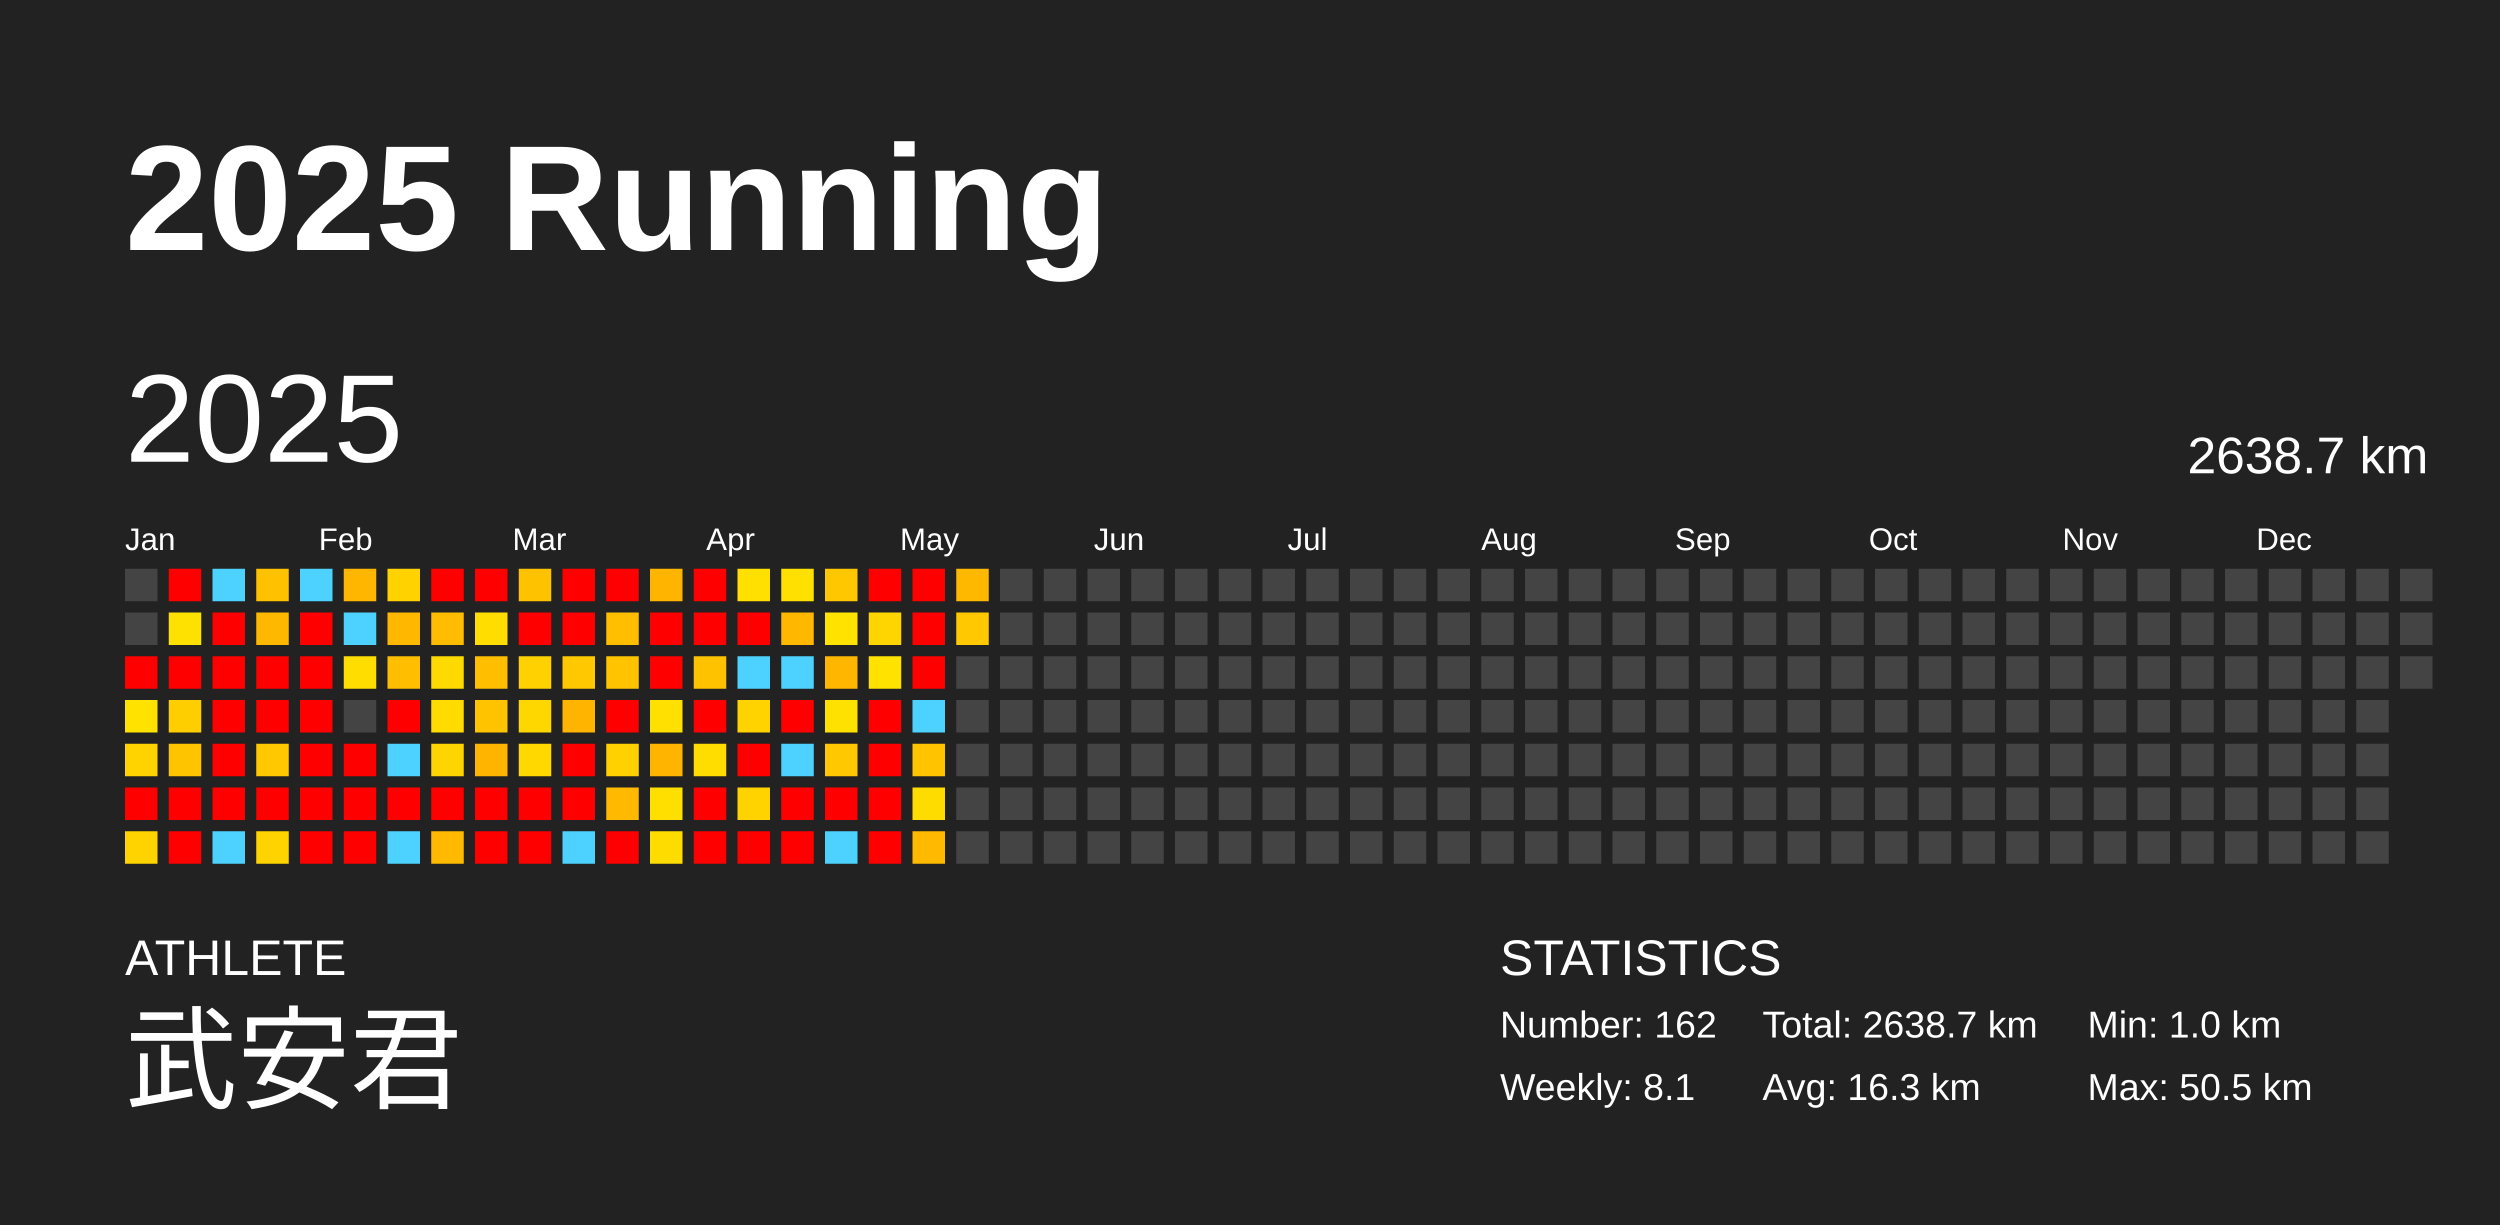
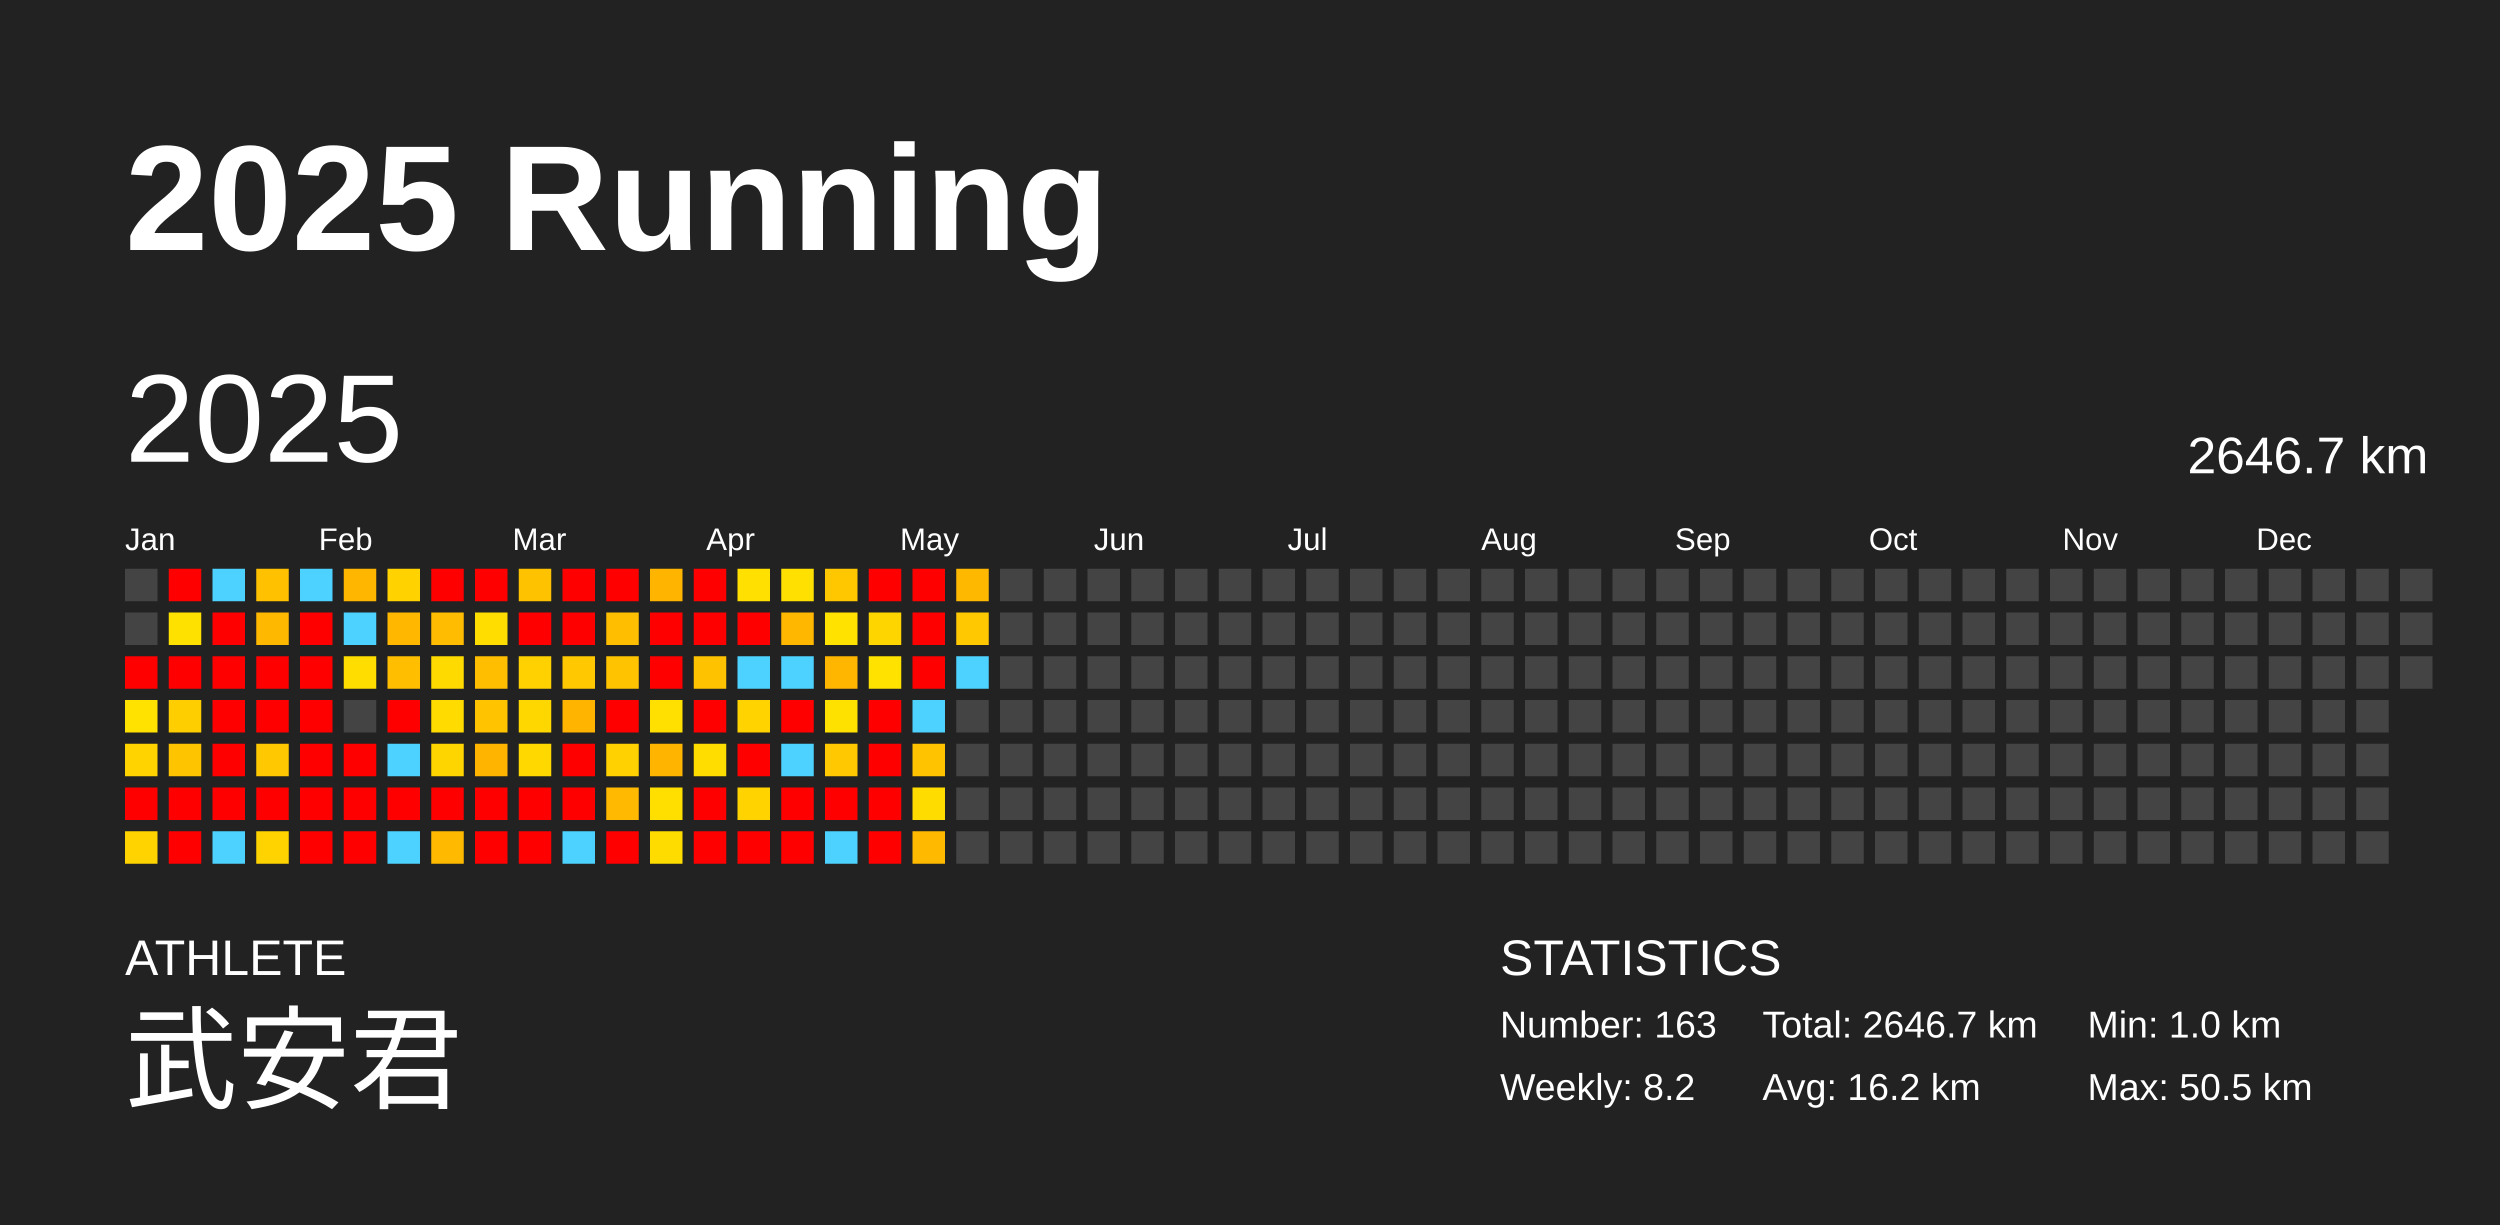
<svg xmlns="http://www.w3.org/2000/svg" baseProfile="full" height="98mm" version="1.1" viewBox="0,0,200,98" width="200mm">
  <defs />
  <rect fill="#222222" height="98" width="200" x="0" y="0" />
  <text fill="#FFFFFF" style="font-size:12px; font-family:Arial; font-weight:bold;" x="10" y="20">2025 Running</text>
  <text fill="#FFFFFF" style="font-size:4px; font-family:Arial" x="10" y="78">ATHLETE</text>
  <text fill="#FFFFFF" style="font-size:9px; font-family:Arial" x="10" y="88">武安君</text>
  <text fill="#FFFFFF" style="font-size:4px; font-family:Arial" x="120" y="78">STATISTICS</text>
-   <text fill="#FFFFFF" style="font-size:3px; font-family:Arial" x="120" y="83">Number: 162</text>
-   <text fill="#FFFFFF" style="font-size:3px; font-family:Arial" x="120" y="88">Weekly: 8.1</text>
-   <text fill="#FFFFFF" style="font-size:3px; font-family:Arial" x="141" y="83">Total: 2638.7 km</text>
-   <text fill="#FFFFFF" style="font-size:3px; font-family:Arial" x="141" y="88">Avg: 16.3 km</text>
+   <text fill="#FFFFFF" style="font-size:3px; font-family:Arial" x="120" y="83">Number: 163</text>
+   <text fill="#FFFFFF" style="font-size:3px; font-family:Arial" x="120" y="88">Weekly: 8.2</text>
+   <text fill="#FFFFFF" style="font-size:3px; font-family:Arial" x="141" y="83">Total: 2646.7 km</text>
+   <text fill="#FFFFFF" style="font-size:3px; font-family:Arial" x="141" y="88">Avg: 16.2 km</text>
  <text fill="#FFFFFF" style="font-size:3px; font-family:Arial" x="167" y="83">Min: 1.0 km</text>
  <text fill="#FFFFFF" style="font-size:3px; font-family:Arial" x="167" y="88">Max: 50.5 km</text>
  <text dominant-baseline="hanging" fill="#FFFFFF" style="font-size:10.0px; font-family:Arial;" x="10" y="30">2025</text>
-   <text dominant-baseline="hanging" fill="#FFFFFF" style="font-size:4.125px; font-family:Arial;" x="175" y="35">2638.7 km</text>
+   <text dominant-baseline="hanging" fill="#FFFFFF" style="font-size:4.125px; font-family:Arial;" x="175" y="35">2646.7 km</text>
  <text fill="#FFFFFF" style="font-size:2.5px; font-family:Arial" x="10.0" y="44">Jan</text>
  <text fill="#FFFFFF" style="font-size:2.5px; font-family:Arial" x="25.5" y="44">Feb</text>
  <text fill="#FFFFFF" style="font-size:2.5px; font-family:Arial" x="41.0" y="44">Mar</text>
  <text fill="#FFFFFF" style="font-size:2.5px; font-family:Arial" x="56.5" y="44">Apr</text>
  <text fill="#FFFFFF" style="font-size:2.5px; font-family:Arial" x="72.0" y="44">May</text>
  <text fill="#FFFFFF" style="font-size:2.5px; font-family:Arial" x="87.5" y="44">Jun</text>
  <text fill="#FFFFFF" style="font-size:2.5px; font-family:Arial" x="103.0" y="44">Jul</text>
  <text fill="#FFFFFF" style="font-size:2.5px; font-family:Arial" x="118.5" y="44">Aug</text>
  <text fill="#FFFFFF" style="font-size:2.5px; font-family:Arial" x="134.0" y="44">Sep</text>
  <text fill="#FFFFFF" style="font-size:2.5px; font-family:Arial" x="149.5" y="44">Oct</text>
  <text fill="#FFFFFF" style="font-size:2.5px; font-family:Arial" x="165.0" y="44">Nov</text>
  <text fill="#FFFFFF" style="font-size:2.5px; font-family:Arial" x="180.5" y="44">Dec</text>
  <rect fill="#444444" height="2.6" width="2.6" x="10.0" y="45.5" />
  <rect fill="#444444" height="2.6" width="2.6" x="10.0" y="49.0" />
  <rect fill="red" height="2.6" width="2.6" x="10.0" y="52.5" />
  <rect fill="#ffe200" height="2.6" width="2.6" x="10.0" y="56.0" />
  <rect fill="#ffd300" height="2.6" width="2.6" x="10.0" y="59.5" />
  <rect fill="red" height="2.6" width="2.6" x="10.0" y="63.0" />
  <rect fill="#ffd300" height="2.6" width="2.6" x="10.0" y="66.5" />
  <rect fill="red" height="2.6" width="2.6" x="13.5" y="45.5" />
  <rect fill="#ffe100" height="2.6" width="2.6" x="13.5" y="49.0" />
  <rect fill="red" height="2.6" width="2.6" x="13.5" y="52.5" />
  <rect fill="#ffce00" height="2.6" width="2.6" x="13.5" y="56.0" />
  <rect fill="#ffc400" height="2.6" width="2.6" x="13.5" y="59.5" />
  <rect fill="red" height="2.6" width="2.6" x="13.5" y="63.0" />
  <rect fill="red" height="2.6" width="2.6" x="13.5" y="66.5" />
  <rect fill="#4dd2ff" height="2.6" width="2.6" x="17.0" y="45.5" />
  <rect fill="red" height="2.6" width="2.6" x="17.0" y="49.0" />
  <rect fill="red" height="2.6" width="2.6" x="17.0" y="52.5" />
  <rect fill="red" height="2.6" width="2.6" x="17.0" y="56.0" />
  <rect fill="red" height="2.6" width="2.6" x="17.0" y="59.5" />
  <rect fill="red" height="2.6" width="2.6" x="17.0" y="63.0" />
  <rect fill="#4dd2ff" height="2.6" width="2.6" x="17.0" y="66.5" />
  <rect fill="#ffc100" height="2.6" width="2.6" x="20.5" y="45.5" />
  <rect fill="#ffb800" height="2.6" width="2.6" x="20.5" y="49.0" />
  <rect fill="red" height="2.6" width="2.6" x="20.5" y="52.5" />
  <rect fill="red" height="2.6" width="2.6" x="20.5" y="56.0" />
  <rect fill="#ffc800" height="2.6" width="2.6" x="20.5" y="59.5" />
  <rect fill="red" height="2.6" width="2.6" x="20.5" y="63.0" />
  <rect fill="#ffd300" height="2.6" width="2.6" x="20.5" y="66.5" />
  <rect fill="#4dd2ff" height="2.6" width="2.6" x="24.0" y="45.5" />
  <rect fill="red" height="2.6" width="2.6" x="24.0" y="49.0" />
  <rect fill="red" height="2.6" width="2.6" x="24.0" y="52.5" />
  <rect fill="red" height="2.6" width="2.6" x="24.0" y="56.0" />
  <rect fill="red" height="2.6" width="2.6" x="24.0" y="59.5" />
  <rect fill="red" height="2.6" width="2.6" x="24.0" y="63.0" />
  <rect fill="red" height="2.6" width="2.6" x="24.0" y="66.5" />
  <rect fill="#ffb600" height="2.6" width="2.6" x="27.5" y="45.5" />
  <rect fill="#4dd2ff" height="2.6" width="2.6" x="27.5" y="49.0" />
  <rect fill="#ffdd00" height="2.6" width="2.6" x="27.5" y="52.5" />
  <rect fill="#444444" height="2.6" width="2.6" x="27.5" y="56.0" />
  <rect fill="red" height="2.6" width="2.6" x="27.5" y="59.5" />
  <rect fill="red" height="2.6" width="2.6" x="27.5" y="63.0" />
  <rect fill="red" height="2.6" width="2.6" x="27.5" y="66.5" />
  <rect fill="#ffd200" height="2.6" width="2.6" x="31.0" y="45.5" />
  <rect fill="#ffb700" height="2.6" width="2.6" x="31.0" y="49.0" />
  <rect fill="#ffbe00" height="2.6" width="2.6" x="31.0" y="52.5" />
  <rect fill="red" height="2.6" width="2.6" x="31.0" y="56.0" />
  <rect fill="#4dd2ff" height="2.6" width="2.6" x="31.0" y="59.5" />
  <rect fill="red" height="2.6" width="2.6" x="31.0" y="63.0" />
  <rect fill="#4dd2ff" height="2.6" width="2.6" x="31.0" y="66.5" />
  <rect fill="red" height="2.6" width="2.6" x="34.5" y="45.5" />
  <rect fill="#ffbc00" height="2.6" width="2.6" x="34.5" y="49.0" />
  <rect fill="#ffda00" height="2.6" width="2.6" x="34.5" y="52.5" />
  <rect fill="#ffdb00" height="2.6" width="2.6" x="34.5" y="56.0" />
  <rect fill="#ffd500" height="2.6" width="2.6" x="34.5" y="59.5" />
  <rect fill="red" height="2.6" width="2.6" x="34.5" y="63.0" />
  <rect fill="#ffba00" height="2.6" width="2.6" x="34.5" y="66.5" />
  <rect fill="red" height="2.6" width="2.6" x="38.0" y="45.5" />
  <rect fill="#ffdd00" height="2.6" width="2.6" x="38.0" y="49.0" />
  <rect fill="#ffbe00" height="2.6" width="2.6" x="38.0" y="52.5" />
  <rect fill="#ffc300" height="2.6" width="2.6" x="38.0" y="56.0" />
  <rect fill="#ffb400" height="2.6" width="2.6" x="38.0" y="59.5" />
  <rect fill="red" height="2.6" width="2.6" x="38.0" y="63.0" />
  <rect fill="red" height="2.6" width="2.6" x="38.0" y="66.5" />
  <rect fill="#ffc200" height="2.6" width="2.6" x="41.5" y="45.5" />
  <rect fill="red" height="2.6" width="2.6" x="41.5" y="49.0" />
  <rect fill="#ffd100" height="2.6" width="2.6" x="41.5" y="52.5" />
  <rect fill="#ffd700" height="2.6" width="2.6" x="41.5" y="56.0" />
  <rect fill="#ffd800" height="2.6" width="2.6" x="41.5" y="59.5" />
  <rect fill="red" height="2.6" width="2.6" x="41.5" y="63.0" />
  <rect fill="red" height="2.6" width="2.6" x="41.5" y="66.5" />
  <rect fill="red" height="2.6" width="2.6" x="45.0" y="45.5" />
  <rect fill="red" height="2.6" width="2.6" x="45.0" y="49.0" />
  <rect fill="#ffc800" height="2.6" width="2.6" x="45.0" y="52.5" />
  <rect fill="#ffb400" height="2.6" width="2.6" x="45.0" y="56.0" />
  <rect fill="red" height="2.6" width="2.6" x="45.0" y="59.5" />
  <rect fill="red" height="2.6" width="2.6" x="45.0" y="63.0" />
  <rect fill="#4dd2ff" height="2.6" width="2.6" x="45.0" y="66.5" />
  <rect fill="red" height="2.6" width="2.6" x="48.5" y="45.5" />
  <rect fill="#ffbe00" height="2.6" width="2.6" x="48.5" y="49.0" />
  <rect fill="#ffc300" height="2.6" width="2.6" x="48.5" y="52.5" />
  <rect fill="red" height="2.6" width="2.6" x="48.5" y="56.0" />
  <rect fill="#ffd100" height="2.6" width="2.6" x="48.5" y="59.5" />
  <rect fill="#ffb900" height="2.6" width="2.6" x="48.5" y="63.0" />
  <rect fill="red" height="2.6" width="2.6" x="48.5" y="66.5" />
  <rect fill="#ffb400" height="2.6" width="2.6" x="52.0" y="45.5" />
  <rect fill="red" height="2.6" width="2.6" x="52.0" y="49.0" />
  <rect fill="red" height="2.6" width="2.6" x="52.0" y="52.5" />
  <rect fill="#ffe000" height="2.6" width="2.6" x="52.0" y="56.0" />
  <rect fill="#ffb500" height="2.6" width="2.6" x="52.0" y="59.5" />
  <rect fill="#ffdf00" height="2.6" width="2.6" x="52.0" y="63.0" />
  <rect fill="#ffdc00" height="2.6" width="2.6" x="52.0" y="66.5" />
  <rect fill="red" height="2.6" width="2.6" x="55.5" y="45.5" />
  <rect fill="red" height="2.6" width="2.6" x="55.5" y="49.0" />
  <rect fill="#ffc200" height="2.6" width="2.6" x="55.5" y="52.5" />
  <rect fill="red" height="2.6" width="2.6" x="55.5" y="56.0" />
  <rect fill="#ffdd00" height="2.6" width="2.6" x="55.5" y="59.5" />
  <rect fill="red" height="2.6" width="2.6" x="55.5" y="63.0" />
  <rect fill="red" height="2.6" width="2.6" x="55.5" y="66.5" />
  <rect fill="#ffe000" height="2.6" width="2.6" x="59.0" y="45.5" />
  <rect fill="red" height="2.6" width="2.6" x="59.0" y="49.0" />
  <rect fill="#4dd2ff" height="2.6" width="2.6" x="59.0" y="52.5" />
  <rect fill="#ffd300" height="2.6" width="2.6" x="59.0" y="56.0" />
  <rect fill="red" height="2.6" width="2.6" x="59.0" y="59.5" />
  <rect fill="#ffd300" height="2.6" width="2.6" x="59.0" y="63.0" />
  <rect fill="red" height="2.6" width="2.6" x="59.0" y="66.5" />
  <rect fill="#ffe000" height="2.6" width="2.6" x="62.5" y="45.5" />
  <rect fill="#ffb700" height="2.6" width="2.6" x="62.5" y="49.0" />
  <rect fill="#4dd2ff" height="2.6" width="2.6" x="62.5" y="52.5" />
  <rect fill="red" height="2.6" width="2.6" x="62.5" y="56.0" />
  <rect fill="#4dd2ff" height="2.6" width="2.6" x="62.5" y="59.5" />
  <rect fill="red" height="2.6" width="2.6" x="62.5" y="63.0" />
  <rect fill="red" height="2.6" width="2.6" x="62.5" y="66.5" />
  <rect fill="#ffc700" height="2.6" width="2.6" x="66.0" y="45.5" />
  <rect fill="#ffe200" height="2.6" width="2.6" x="66.0" y="49.0" />
  <rect fill="#ffb600" height="2.6" width="2.6" x="66.0" y="52.5" />
  <rect fill="#ffe100" height="2.6" width="2.6" x="66.0" y="56.0" />
  <rect fill="#ffc800" height="2.6" width="2.6" x="66.0" y="59.5" />
  <rect fill="red" height="2.6" width="2.6" x="66.0" y="63.0" />
  <rect fill="#4dd2ff" height="2.6" width="2.6" x="66.0" y="66.5" />
  <rect fill="red" height="2.6" width="2.6" x="69.5" y="45.5" />
  <rect fill="#ffd500" height="2.6" width="2.6" x="69.5" y="49.0" />
  <rect fill="#ffe200" height="2.6" width="2.6" x="69.5" y="52.5" />
  <rect fill="red" height="2.6" width="2.6" x="69.5" y="56.0" />
  <rect fill="red" height="2.6" width="2.6" x="69.5" y="59.5" />
  <rect fill="red" height="2.6" width="2.6" x="69.5" y="63.0" />
  <rect fill="red" height="2.6" width="2.6" x="69.5" y="66.5" />
  <rect fill="red" height="2.6" width="2.6" x="73.0" y="45.5" />
  <rect fill="red" height="2.6" width="2.6" x="73.0" y="49.0" />
  <rect fill="red" height="2.6" width="2.6" x="73.0" y="52.5" />
  <rect fill="#4dd2ff" height="2.6" width="2.6" x="73.0" y="56.0" />
  <rect fill="#ffc300" height="2.6" width="2.6" x="73.0" y="59.5" />
  <rect fill="#ffdc00" height="2.6" width="2.6" x="73.0" y="63.0" />
  <rect fill="#ffba00" height="2.6" width="2.6" x="73.0" y="66.5" />
  <rect fill="#ffb800" height="2.6" width="2.6" x="76.5" y="45.5" />
  <rect fill="#ffc800" height="2.6" width="2.6" x="76.5" y="49.0" />
-   <rect fill="#444444" height="2.6" width="2.6" x="76.5" y="52.5" />
+   <rect fill="#4dd2ff" height="2.6" width="2.6" x="76.5" y="52.5" />
  <rect fill="#444444" height="2.6" width="2.6" x="76.5" y="56.0" />
  <rect fill="#444444" height="2.6" width="2.6" x="76.5" y="59.5" />
  <rect fill="#444444" height="2.6" width="2.6" x="76.5" y="63.0" />
  <rect fill="#444444" height="2.6" width="2.6" x="76.5" y="66.5" />
  <rect fill="#444444" height="2.6" width="2.6" x="80.0" y="45.5" />
  <rect fill="#444444" height="2.6" width="2.6" x="80.0" y="49.0" />
  <rect fill="#444444" height="2.6" width="2.6" x="80.0" y="52.5" />
  <rect fill="#444444" height="2.6" width="2.6" x="80.0" y="56.0" />
  <rect fill="#444444" height="2.6" width="2.6" x="80.0" y="59.5" />
  <rect fill="#444444" height="2.6" width="2.6" x="80.0" y="63.0" />
  <rect fill="#444444" height="2.6" width="2.6" x="80.0" y="66.5" />
  <rect fill="#444444" height="2.6" width="2.6" x="83.5" y="45.5" />
  <rect fill="#444444" height="2.6" width="2.6" x="83.5" y="49.0" />
  <rect fill="#444444" height="2.6" width="2.6" x="83.5" y="52.5" />
  <rect fill="#444444" height="2.6" width="2.6" x="83.5" y="56.0" />
  <rect fill="#444444" height="2.6" width="2.6" x="83.5" y="59.5" />
  <rect fill="#444444" height="2.6" width="2.6" x="83.5" y="63.0" />
  <rect fill="#444444" height="2.6" width="2.6" x="83.5" y="66.5" />
  <rect fill="#444444" height="2.6" width="2.6" x="87.0" y="45.5" />
  <rect fill="#444444" height="2.6" width="2.6" x="87.0" y="49.0" />
  <rect fill="#444444" height="2.6" width="2.6" x="87.0" y="52.5" />
  <rect fill="#444444" height="2.6" width="2.6" x="87.0" y="56.0" />
  <rect fill="#444444" height="2.6" width="2.6" x="87.0" y="59.5" />
  <rect fill="#444444" height="2.6" width="2.6" x="87.0" y="63.0" />
  <rect fill="#444444" height="2.6" width="2.6" x="87.0" y="66.5" />
  <rect fill="#444444" height="2.6" width="2.6" x="90.5" y="45.5" />
  <rect fill="#444444" height="2.6" width="2.6" x="90.5" y="49.0" />
  <rect fill="#444444" height="2.6" width="2.6" x="90.5" y="52.5" />
  <rect fill="#444444" height="2.6" width="2.6" x="90.5" y="56.0" />
  <rect fill="#444444" height="2.6" width="2.6" x="90.5" y="59.5" />
  <rect fill="#444444" height="2.6" width="2.6" x="90.5" y="63.0" />
  <rect fill="#444444" height="2.6" width="2.6" x="90.5" y="66.5" />
  <rect fill="#444444" height="2.6" width="2.6" x="94.0" y="45.5" />
  <rect fill="#444444" height="2.6" width="2.6" x="94.0" y="49.0" />
  <rect fill="#444444" height="2.6" width="2.6" x="94.0" y="52.5" />
  <rect fill="#444444" height="2.6" width="2.6" x="94.0" y="56.0" />
  <rect fill="#444444" height="2.6" width="2.6" x="94.0" y="59.5" />
  <rect fill="#444444" height="2.6" width="2.6" x="94.0" y="63.0" />
  <rect fill="#444444" height="2.6" width="2.6" x="94.0" y="66.5" />
  <rect fill="#444444" height="2.6" width="2.6" x="97.5" y="45.5" />
  <rect fill="#444444" height="2.6" width="2.6" x="97.5" y="49.0" />
  <rect fill="#444444" height="2.6" width="2.6" x="97.5" y="52.5" />
  <rect fill="#444444" height="2.6" width="2.6" x="97.5" y="56.0" />
  <rect fill="#444444" height="2.6" width="2.6" x="97.5" y="59.5" />
  <rect fill="#444444" height="2.6" width="2.6" x="97.5" y="63.0" />
  <rect fill="#444444" height="2.6" width="2.6" x="97.5" y="66.5" />
  <rect fill="#444444" height="2.6" width="2.6" x="101.0" y="45.5" />
  <rect fill="#444444" height="2.6" width="2.6" x="101.0" y="49.0" />
  <rect fill="#444444" height="2.6" width="2.6" x="101.0" y="52.5" />
  <rect fill="#444444" height="2.6" width="2.6" x="101.0" y="56.0" />
  <rect fill="#444444" height="2.6" width="2.6" x="101.0" y="59.5" />
  <rect fill="#444444" height="2.6" width="2.6" x="101.0" y="63.0" />
  <rect fill="#444444" height="2.6" width="2.6" x="101.0" y="66.5" />
  <rect fill="#444444" height="2.6" width="2.6" x="104.5" y="45.5" />
  <rect fill="#444444" height="2.6" width="2.6" x="104.5" y="49.0" />
  <rect fill="#444444" height="2.6" width="2.6" x="104.5" y="52.5" />
  <rect fill="#444444" height="2.6" width="2.6" x="104.5" y="56.0" />
  <rect fill="#444444" height="2.6" width="2.6" x="104.5" y="59.5" />
  <rect fill="#444444" height="2.6" width="2.6" x="104.5" y="63.0" />
  <rect fill="#444444" height="2.6" width="2.6" x="104.5" y="66.5" />
  <rect fill="#444444" height="2.6" width="2.6" x="108.0" y="45.5" />
  <rect fill="#444444" height="2.6" width="2.6" x="108.0" y="49.0" />
  <rect fill="#444444" height="2.6" width="2.6" x="108.0" y="52.5" />
  <rect fill="#444444" height="2.6" width="2.6" x="108.0" y="56.0" />
  <rect fill="#444444" height="2.6" width="2.6" x="108.0" y="59.5" />
  <rect fill="#444444" height="2.6" width="2.6" x="108.0" y="63.0" />
  <rect fill="#444444" height="2.6" width="2.6" x="108.0" y="66.5" />
  <rect fill="#444444" height="2.6" width="2.6" x="111.5" y="45.5" />
  <rect fill="#444444" height="2.6" width="2.6" x="111.5" y="49.0" />
  <rect fill="#444444" height="2.6" width="2.6" x="111.5" y="52.5" />
  <rect fill="#444444" height="2.6" width="2.6" x="111.5" y="56.0" />
  <rect fill="#444444" height="2.6" width="2.6" x="111.5" y="59.5" />
  <rect fill="#444444" height="2.6" width="2.6" x="111.5" y="63.0" />
  <rect fill="#444444" height="2.6" width="2.6" x="111.5" y="66.5" />
  <rect fill="#444444" height="2.6" width="2.6" x="115.0" y="45.5" />
  <rect fill="#444444" height="2.6" width="2.6" x="115.0" y="49.0" />
  <rect fill="#444444" height="2.6" width="2.6" x="115.0" y="52.5" />
  <rect fill="#444444" height="2.6" width="2.6" x="115.0" y="56.0" />
  <rect fill="#444444" height="2.6" width="2.6" x="115.0" y="59.5" />
  <rect fill="#444444" height="2.6" width="2.6" x="115.0" y="63.0" />
  <rect fill="#444444" height="2.6" width="2.6" x="115.0" y="66.5" />
  <rect fill="#444444" height="2.6" width="2.6" x="118.5" y="45.5" />
  <rect fill="#444444" height="2.6" width="2.6" x="118.5" y="49.0" />
  <rect fill="#444444" height="2.6" width="2.6" x="118.5" y="52.5" />
  <rect fill="#444444" height="2.6" width="2.6" x="118.5" y="56.0" />
  <rect fill="#444444" height="2.6" width="2.6" x="118.5" y="59.5" />
  <rect fill="#444444" height="2.6" width="2.6" x="118.5" y="63.0" />
  <rect fill="#444444" height="2.6" width="2.6" x="118.5" y="66.5" />
  <rect fill="#444444" height="2.6" width="2.6" x="122.0" y="45.5" />
  <rect fill="#444444" height="2.6" width="2.6" x="122.0" y="49.0" />
  <rect fill="#444444" height="2.6" width="2.6" x="122.0" y="52.5" />
  <rect fill="#444444" height="2.6" width="2.6" x="122.0" y="56.0" />
  <rect fill="#444444" height="2.6" width="2.6" x="122.0" y="59.5" />
  <rect fill="#444444" height="2.6" width="2.6" x="122.0" y="63.0" />
  <rect fill="#444444" height="2.6" width="2.6" x="122.0" y="66.5" />
  <rect fill="#444444" height="2.6" width="2.6" x="125.5" y="45.5" />
  <rect fill="#444444" height="2.6" width="2.6" x="125.5" y="49.0" />
  <rect fill="#444444" height="2.6" width="2.6" x="125.5" y="52.5" />
  <rect fill="#444444" height="2.6" width="2.6" x="125.5" y="56.0" />
  <rect fill="#444444" height="2.6" width="2.6" x="125.5" y="59.5" />
  <rect fill="#444444" height="2.6" width="2.6" x="125.5" y="63.0" />
  <rect fill="#444444" height="2.6" width="2.6" x="125.5" y="66.5" />
  <rect fill="#444444" height="2.6" width="2.6" x="129.0" y="45.5" />
  <rect fill="#444444" height="2.6" width="2.6" x="129.0" y="49.0" />
  <rect fill="#444444" height="2.6" width="2.6" x="129.0" y="52.5" />
  <rect fill="#444444" height="2.6" width="2.6" x="129.0" y="56.0" />
  <rect fill="#444444" height="2.6" width="2.6" x="129.0" y="59.5" />
  <rect fill="#444444" height="2.6" width="2.6" x="129.0" y="63.0" />
  <rect fill="#444444" height="2.6" width="2.6" x="129.0" y="66.5" />
  <rect fill="#444444" height="2.6" width="2.6" x="132.5" y="45.5" />
  <rect fill="#444444" height="2.6" width="2.6" x="132.5" y="49.0" />
  <rect fill="#444444" height="2.6" width="2.6" x="132.5" y="52.5" />
  <rect fill="#444444" height="2.6" width="2.6" x="132.5" y="56.0" />
  <rect fill="#444444" height="2.6" width="2.6" x="132.5" y="59.5" />
  <rect fill="#444444" height="2.6" width="2.6" x="132.5" y="63.0" />
  <rect fill="#444444" height="2.6" width="2.6" x="132.5" y="66.5" />
  <rect fill="#444444" height="2.6" width="2.6" x="136.0" y="45.5" />
  <rect fill="#444444" height="2.6" width="2.6" x="136.0" y="49.0" />
  <rect fill="#444444" height="2.6" width="2.6" x="136.0" y="52.5" />
  <rect fill="#444444" height="2.6" width="2.6" x="136.0" y="56.0" />
  <rect fill="#444444" height="2.6" width="2.6" x="136.0" y="59.5" />
  <rect fill="#444444" height="2.6" width="2.6" x="136.0" y="63.0" />
  <rect fill="#444444" height="2.6" width="2.6" x="136.0" y="66.5" />
  <rect fill="#444444" height="2.6" width="2.6" x="139.5" y="45.5" />
  <rect fill="#444444" height="2.6" width="2.6" x="139.5" y="49.0" />
  <rect fill="#444444" height="2.6" width="2.6" x="139.5" y="52.5" />
  <rect fill="#444444" height="2.6" width="2.6" x="139.5" y="56.0" />
  <rect fill="#444444" height="2.6" width="2.6" x="139.5" y="59.5" />
  <rect fill="#444444" height="2.6" width="2.6" x="139.5" y="63.0" />
  <rect fill="#444444" height="2.6" width="2.6" x="139.5" y="66.5" />
  <rect fill="#444444" height="2.6" width="2.6" x="143.0" y="45.5" />
  <rect fill="#444444" height="2.6" width="2.6" x="143.0" y="49.0" />
  <rect fill="#444444" height="2.6" width="2.6" x="143.0" y="52.5" />
  <rect fill="#444444" height="2.6" width="2.6" x="143.0" y="56.0" />
  <rect fill="#444444" height="2.6" width="2.6" x="143.0" y="59.5" />
  <rect fill="#444444" height="2.6" width="2.6" x="143.0" y="63.0" />
  <rect fill="#444444" height="2.6" width="2.6" x="143.0" y="66.5" />
  <rect fill="#444444" height="2.6" width="2.6" x="146.5" y="45.5" />
  <rect fill="#444444" height="2.6" width="2.6" x="146.5" y="49.0" />
  <rect fill="#444444" height="2.6" width="2.6" x="146.5" y="52.5" />
  <rect fill="#444444" height="2.6" width="2.6" x="146.5" y="56.0" />
  <rect fill="#444444" height="2.6" width="2.6" x="146.5" y="59.5" />
  <rect fill="#444444" height="2.6" width="2.6" x="146.5" y="63.0" />
  <rect fill="#444444" height="2.6" width="2.6" x="146.5" y="66.5" />
  <rect fill="#444444" height="2.6" width="2.6" x="150.0" y="45.5" />
  <rect fill="#444444" height="2.6" width="2.6" x="150.0" y="49.0" />
  <rect fill="#444444" height="2.6" width="2.6" x="150.0" y="52.5" />
  <rect fill="#444444" height="2.6" width="2.6" x="150.0" y="56.0" />
  <rect fill="#444444" height="2.6" width="2.6" x="150.0" y="59.5" />
  <rect fill="#444444" height="2.6" width="2.6" x="150.0" y="63.0" />
  <rect fill="#444444" height="2.6" width="2.6" x="150.0" y="66.5" />
  <rect fill="#444444" height="2.6" width="2.6" x="153.5" y="45.5" />
  <rect fill="#444444" height="2.6" width="2.6" x="153.5" y="49.0" />
  <rect fill="#444444" height="2.6" width="2.6" x="153.5" y="52.5" />
  <rect fill="#444444" height="2.6" width="2.6" x="153.5" y="56.0" />
  <rect fill="#444444" height="2.6" width="2.6" x="153.5" y="59.5" />
  <rect fill="#444444" height="2.6" width="2.6" x="153.5" y="63.0" />
  <rect fill="#444444" height="2.6" width="2.6" x="153.5" y="66.5" />
  <rect fill="#444444" height="2.6" width="2.6" x="157.0" y="45.5" />
  <rect fill="#444444" height="2.6" width="2.6" x="157.0" y="49.0" />
  <rect fill="#444444" height="2.6" width="2.6" x="157.0" y="52.5" />
  <rect fill="#444444" height="2.6" width="2.6" x="157.0" y="56.0" />
  <rect fill="#444444" height="2.6" width="2.6" x="157.0" y="59.5" />
  <rect fill="#444444" height="2.6" width="2.6" x="157.0" y="63.0" />
  <rect fill="#444444" height="2.6" width="2.6" x="157.0" y="66.5" />
  <rect fill="#444444" height="2.6" width="2.6" x="160.5" y="45.5" />
  <rect fill="#444444" height="2.6" width="2.6" x="160.5" y="49.0" />
  <rect fill="#444444" height="2.6" width="2.6" x="160.5" y="52.5" />
  <rect fill="#444444" height="2.6" width="2.6" x="160.5" y="56.0" />
  <rect fill="#444444" height="2.6" width="2.6" x="160.5" y="59.5" />
  <rect fill="#444444" height="2.6" width="2.6" x="160.5" y="63.0" />
  <rect fill="#444444" height="2.6" width="2.6" x="160.5" y="66.5" />
  <rect fill="#444444" height="2.6" width="2.6" x="164.0" y="45.5" />
  <rect fill="#444444" height="2.6" width="2.6" x="164.0" y="49.0" />
  <rect fill="#444444" height="2.6" width="2.6" x="164.0" y="52.5" />
  <rect fill="#444444" height="2.6" width="2.6" x="164.0" y="56.0" />
  <rect fill="#444444" height="2.6" width="2.6" x="164.0" y="59.5" />
  <rect fill="#444444" height="2.6" width="2.6" x="164.0" y="63.0" />
  <rect fill="#444444" height="2.6" width="2.6" x="164.0" y="66.5" />
  <rect fill="#444444" height="2.6" width="2.6" x="167.5" y="45.5" />
  <rect fill="#444444" height="2.6" width="2.6" x="167.5" y="49.0" />
  <rect fill="#444444" height="2.6" width="2.6" x="167.5" y="52.5" />
  <rect fill="#444444" height="2.6" width="2.6" x="167.5" y="56.0" />
  <rect fill="#444444" height="2.6" width="2.6" x="167.5" y="59.5" />
  <rect fill="#444444" height="2.6" width="2.6" x="167.5" y="63.0" />
  <rect fill="#444444" height="2.6" width="2.6" x="167.5" y="66.5" />
  <rect fill="#444444" height="2.6" width="2.6" x="171.0" y="45.5" />
  <rect fill="#444444" height="2.6" width="2.6" x="171.0" y="49.0" />
  <rect fill="#444444" height="2.6" width="2.6" x="171.0" y="52.5" />
  <rect fill="#444444" height="2.6" width="2.6" x="171.0" y="56.0" />
  <rect fill="#444444" height="2.6" width="2.6" x="171.0" y="59.5" />
  <rect fill="#444444" height="2.6" width="2.6" x="171.0" y="63.0" />
  <rect fill="#444444" height="2.6" width="2.6" x="171.0" y="66.5" />
  <rect fill="#444444" height="2.6" width="2.6" x="174.5" y="45.5" />
  <rect fill="#444444" height="2.6" width="2.6" x="174.5" y="49.0" />
  <rect fill="#444444" height="2.6" width="2.6" x="174.5" y="52.5" />
  <rect fill="#444444" height="2.6" width="2.6" x="174.5" y="56.0" />
  <rect fill="#444444" height="2.6" width="2.6" x="174.5" y="59.5" />
  <rect fill="#444444" height="2.6" width="2.6" x="174.5" y="63.0" />
  <rect fill="#444444" height="2.6" width="2.6" x="174.5" y="66.5" />
  <rect fill="#444444" height="2.6" width="2.6" x="178.0" y="45.5" />
  <rect fill="#444444" height="2.6" width="2.6" x="178.0" y="49.0" />
  <rect fill="#444444" height="2.6" width="2.6" x="178.0" y="52.5" />
  <rect fill="#444444" height="2.6" width="2.6" x="178.0" y="56.0" />
  <rect fill="#444444" height="2.6" width="2.6" x="178.0" y="59.5" />
  <rect fill="#444444" height="2.6" width="2.6" x="178.0" y="63.0" />
  <rect fill="#444444" height="2.6" width="2.6" x="178.0" y="66.5" />
  <rect fill="#444444" height="2.6" width="2.6" x="181.5" y="45.5" />
  <rect fill="#444444" height="2.6" width="2.6" x="181.5" y="49.0" />
  <rect fill="#444444" height="2.6" width="2.6" x="181.5" y="52.5" />
  <rect fill="#444444" height="2.6" width="2.6" x="181.5" y="56.0" />
  <rect fill="#444444" height="2.6" width="2.6" x="181.5" y="59.5" />
  <rect fill="#444444" height="2.6" width="2.6" x="181.5" y="63.0" />
  <rect fill="#444444" height="2.6" width="2.6" x="181.5" y="66.5" />
  <rect fill="#444444" height="2.6" width="2.6" x="185.0" y="45.5" />
  <rect fill="#444444" height="2.6" width="2.6" x="185.0" y="49.0" />
  <rect fill="#444444" height="2.6" width="2.6" x="185.0" y="52.5" />
  <rect fill="#444444" height="2.6" width="2.6" x="185.0" y="56.0" />
  <rect fill="#444444" height="2.6" width="2.6" x="185.0" y="59.5" />
  <rect fill="#444444" height="2.6" width="2.6" x="185.0" y="63.0" />
  <rect fill="#444444" height="2.6" width="2.6" x="185.0" y="66.5" />
  <rect fill="#444444" height="2.6" width="2.6" x="188.5" y="45.5" />
  <rect fill="#444444" height="2.6" width="2.6" x="188.5" y="49.0" />
  <rect fill="#444444" height="2.6" width="2.6" x="188.5" y="52.5" />
  <rect fill="#444444" height="2.6" width="2.6" x="188.5" y="56.0" />
  <rect fill="#444444" height="2.6" width="2.6" x="188.5" y="59.5" />
  <rect fill="#444444" height="2.6" width="2.6" x="188.5" y="63.0" />
  <rect fill="#444444" height="2.6" width="2.6" x="188.5" y="66.5" />
  <rect fill="#444444" height="2.6" width="2.6" x="192.0" y="45.5" />
  <rect fill="#444444" height="2.6" width="2.6" x="192.0" y="49.0" />
  <rect fill="#444444" height="2.6" width="2.6" x="192.0" y="52.5" />
</svg>
